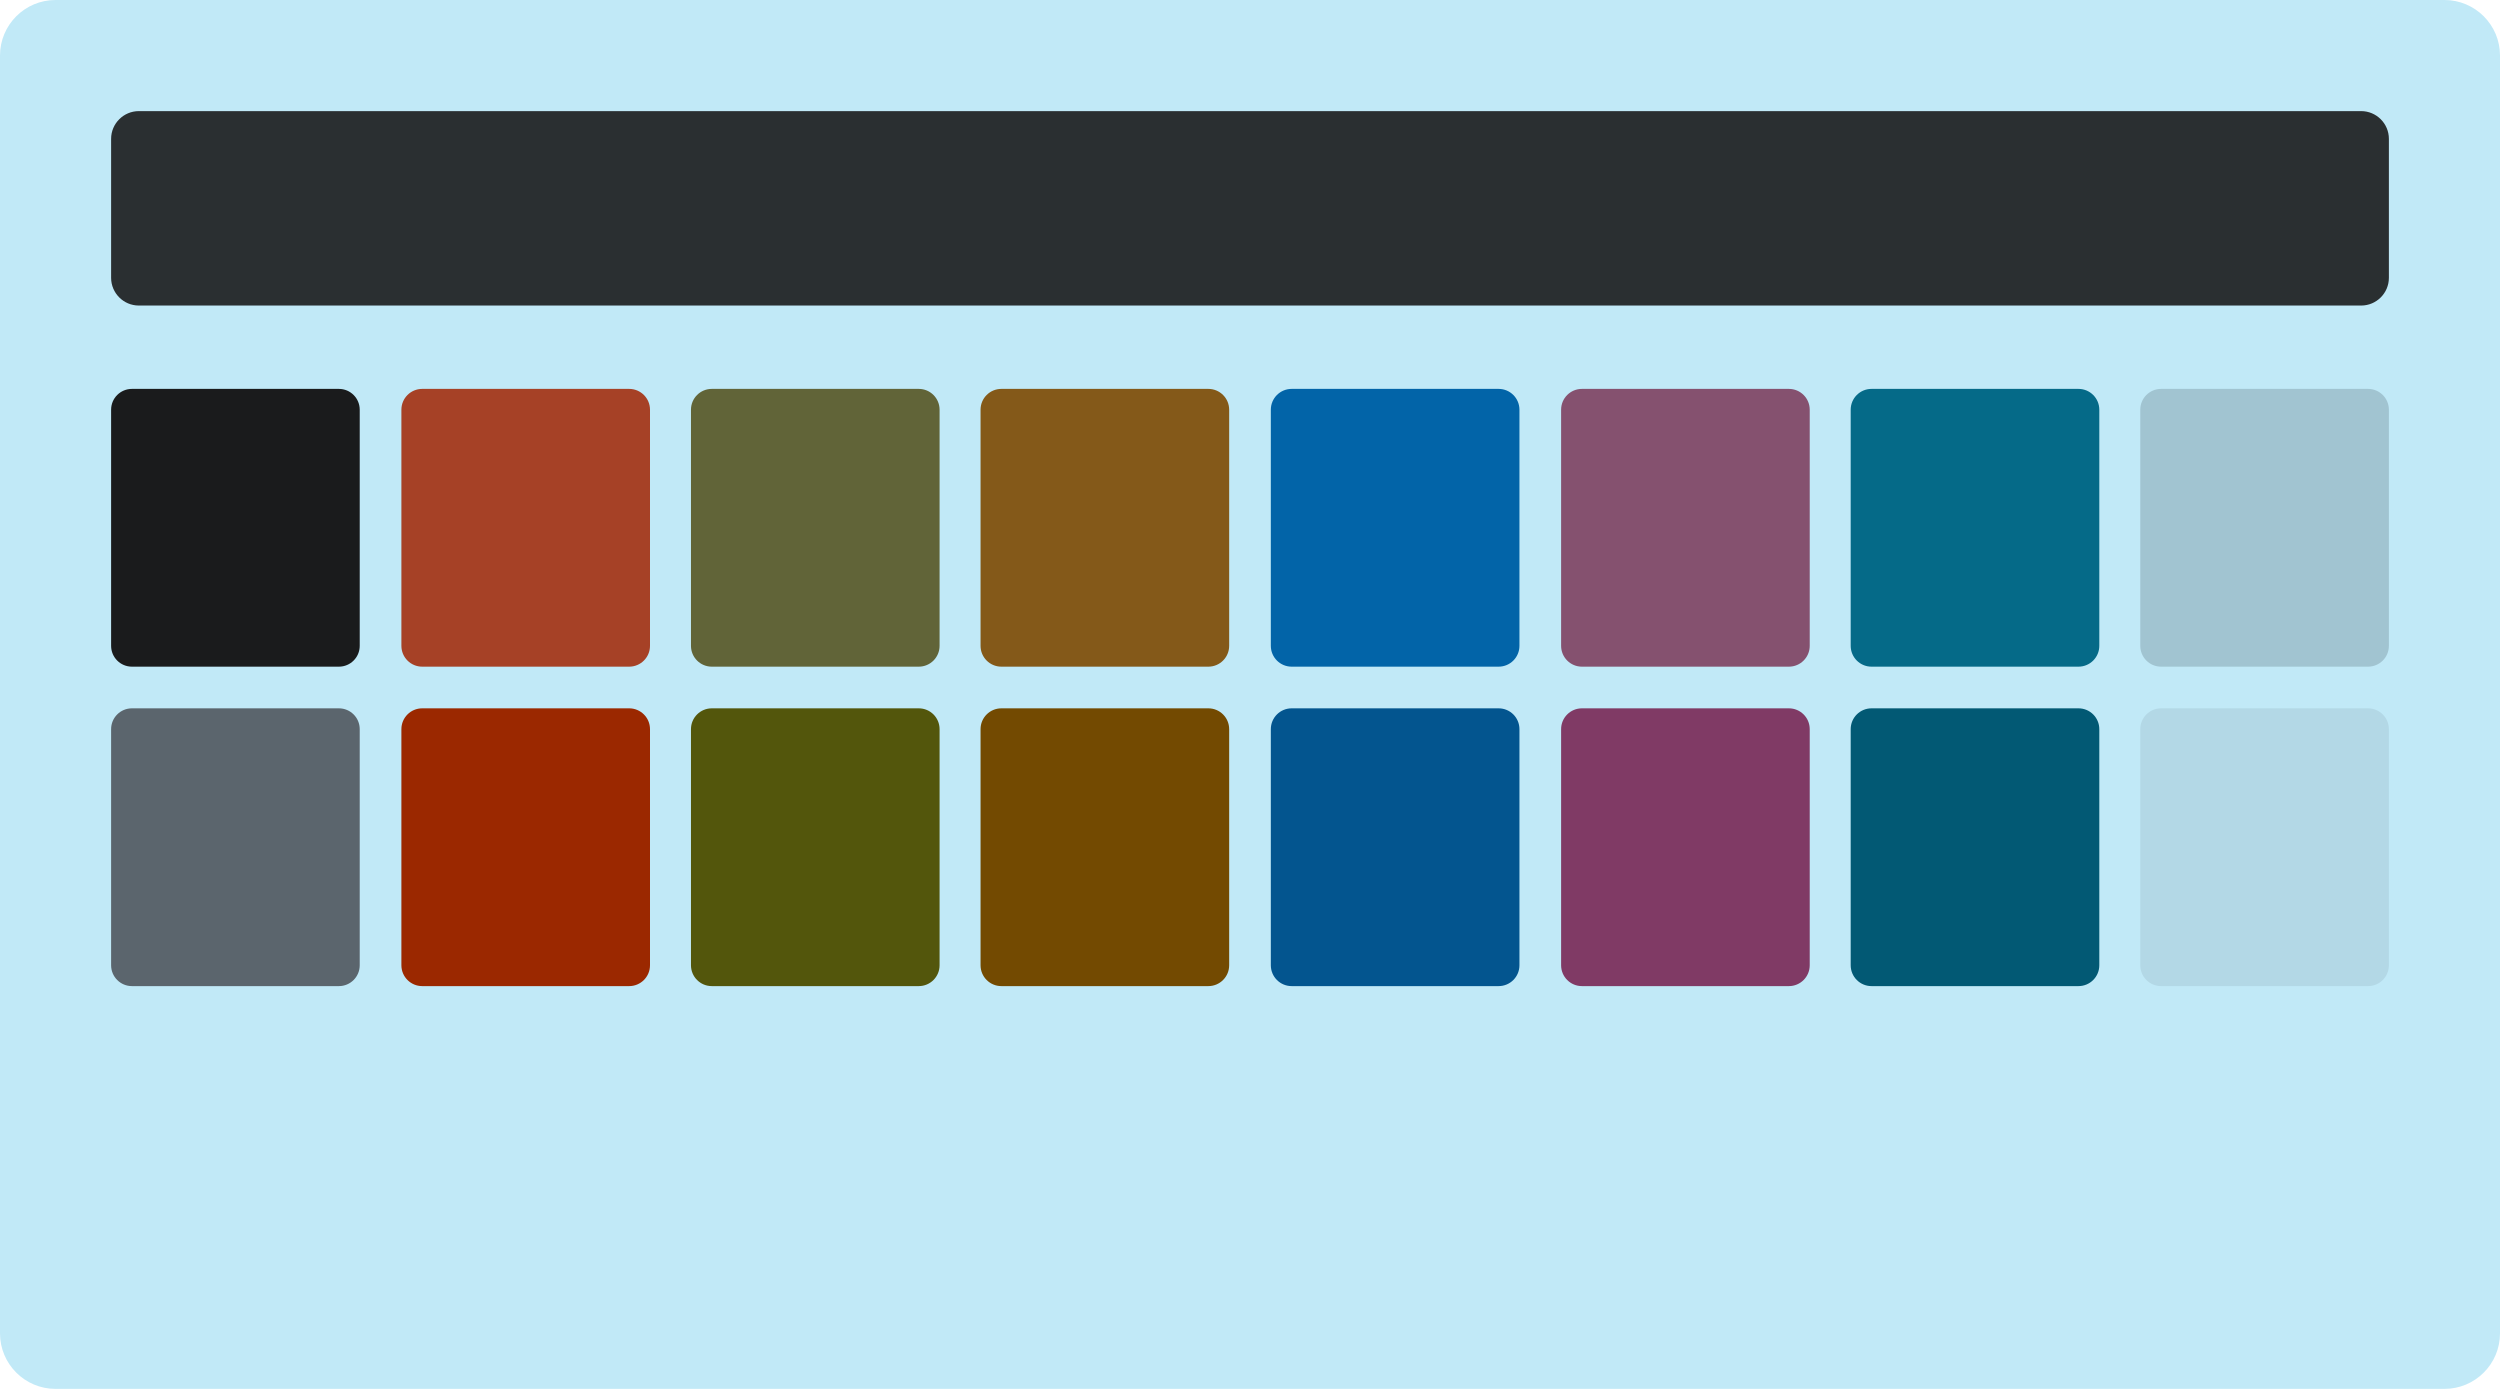
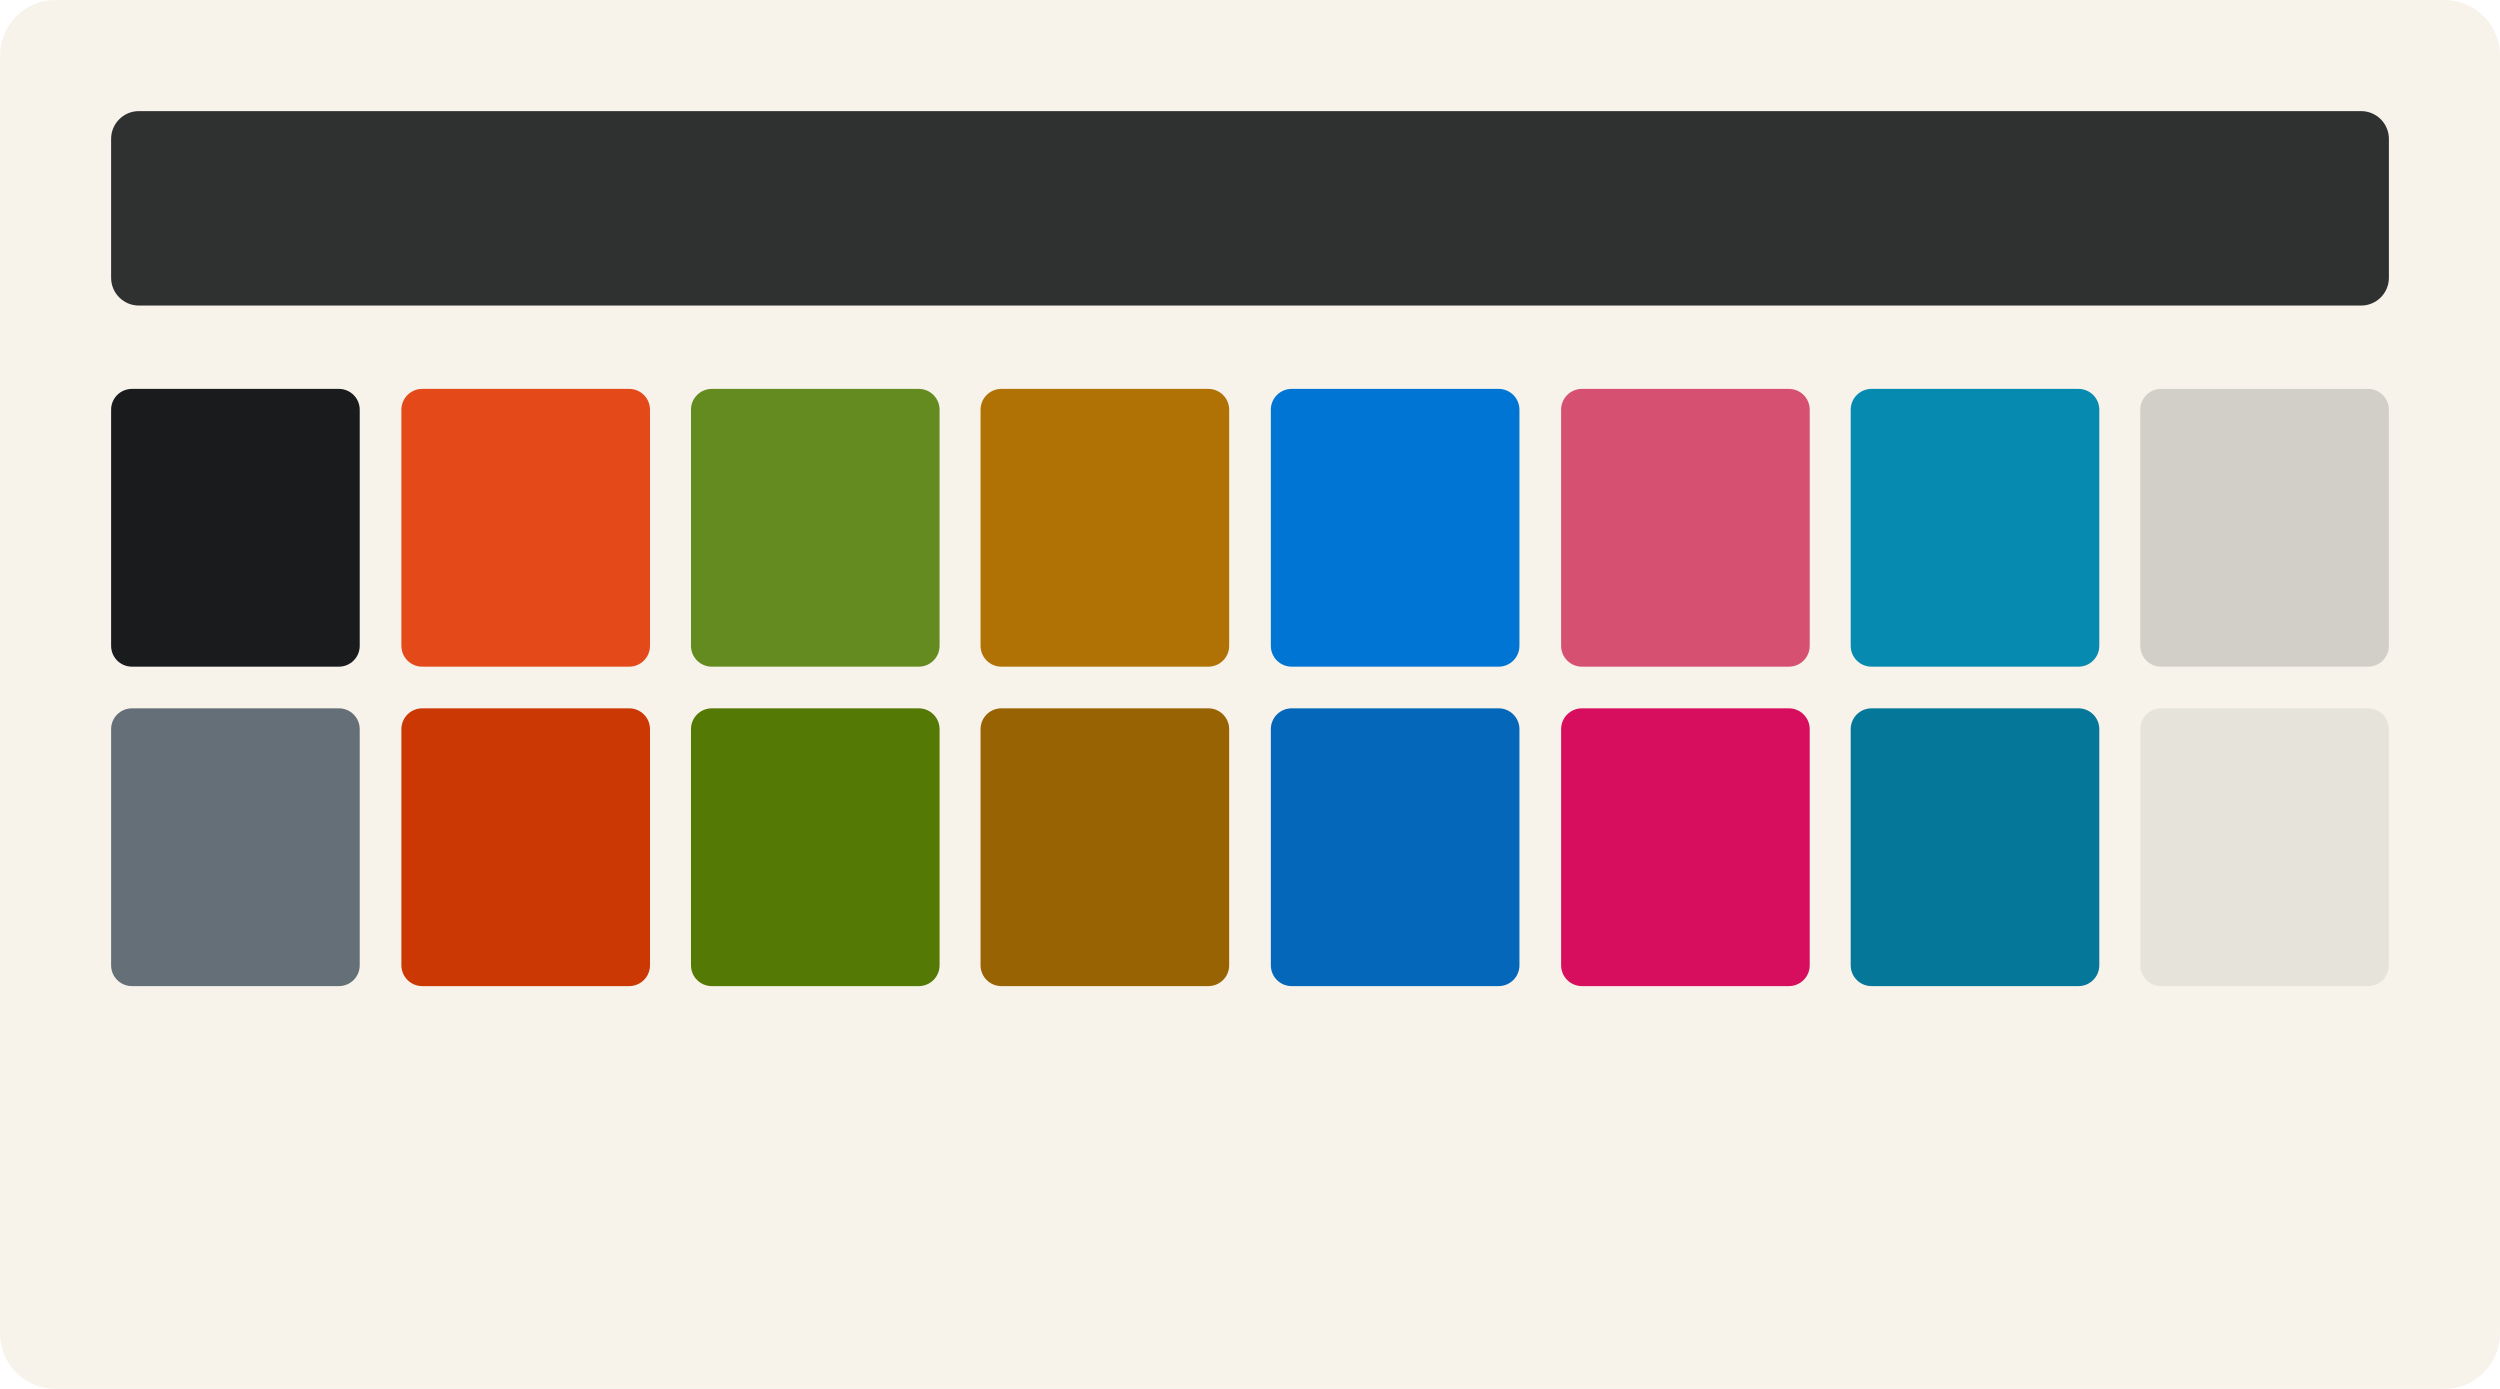
<svg xmlns="http://www.w3.org/2000/svg" width="360" height="200" viewBox="0 0 360 200">
-   <rect width="360" height="200" rx="8" fill="#c1e9f7" />
+   <rect width="360" height="200" rx="8" fill="#f7f3eb" />
  <rect x="16" y="16" width="328" height="28" rx="4" fill="#1a1b1c" opacity="0.9" />
  <rect x="16.0" y="56" width="35.8" height="40" rx="3" fill="#1a1b1c" />
-   <rect x="57.8" y="56" width="35.8" height="40" rx="3" fill="#a64126" />
-   <rect x="99.5" y="56" width="35.8" height="40" rx="3" fill="#616438" />
-   <rect x="141.2" y="56" width="35.8" height="40" rx="3" fill="#845919" />
-   <rect x="183.0" y="56" width="35.8" height="40" rx="3" fill="#0264a8" />
-   <rect x="224.8" y="56" width="35.8" height="40" rx="3" fill="#85516f" />
-   <rect x="266.5" y="56" width="35.8" height="40" rx="3" fill="#056a88" />
-   <rect x="308.2" y="56" width="35.8" height="40" rx="3" fill="#a1c4d1" />
-   <rect x="16.0" y="102" width="35.8" height="40" rx="3" fill="#5b656d" />
-   <rect x="57.8" y="102" width="35.8" height="40" rx="3" fill="#9b2800" />
-   <rect x="99.5" y="102" width="35.8" height="40" rx="3" fill="#53560c" />
-   <rect x="141.2" y="102" width="35.8" height="40" rx="3" fill="#734a01" />
-   <rect x="183.0" y="102" width="35.8" height="40" rx="3" fill="#03558f" />
-   <rect x="224.8" y="102" width="35.8" height="40" rx="3" fill="#803a65" />
-   <rect x="266.5" y="102" width="35.8" height="40" rx="3" fill="#025974" />
-   <rect x="308.2" y="102" width="35.8" height="40" rx="3" fill="#b3d8e6" />
+   <rect x="57.8" y="56" width="35.8" height="40" rx="3" fill="#e44919" />
+   <rect x="99.5" y="56" width="35.8" height="40" rx="3" fill="#648b1f" />
+   <rect x="141.2" y="56" width="35.8" height="40" rx="3" fill="#b07205" />
+   <rect x="183.0" y="56" width="35.8" height="40" rx="3" fill="#0075d3" />
+   <rect x="224.8" y="56" width="35.8" height="40" rx="3" fill="#d65072" />
+   <rect x="266.5" y="56" width="35.8" height="40" rx="3" fill="#068ab0" />
+   <rect x="308.2" y="56" width="35.8" height="40" rx="3" fill="#d2cfc8" />
+   <rect x="16.0" y="102" width="35.8" height="40" rx="3" fill="#656f77" />
+   <rect x="57.8" y="102" width="35.8" height="40" rx="3" fill="#cb3803" />
+   <rect x="99.5" y="102" width="35.8" height="40" rx="3" fill="#547904" />
+   <rect x="141.2" y="102" width="35.8" height="40" rx="3" fill="#986303" />
+   <rect x="183.0" y="102" width="35.8" height="40" rx="3" fill="#0467b9" />
+   <rect x="224.8" y="102" width="35.8" height="40" rx="3" fill="#d70e5d" />
+   <rect x="266.5" y="102" width="35.8" height="40" rx="3" fill="#057799" />
+   <rect x="308.2" y="102" width="35.8" height="40" rx="3" fill="#e6e3db" />
</svg>
